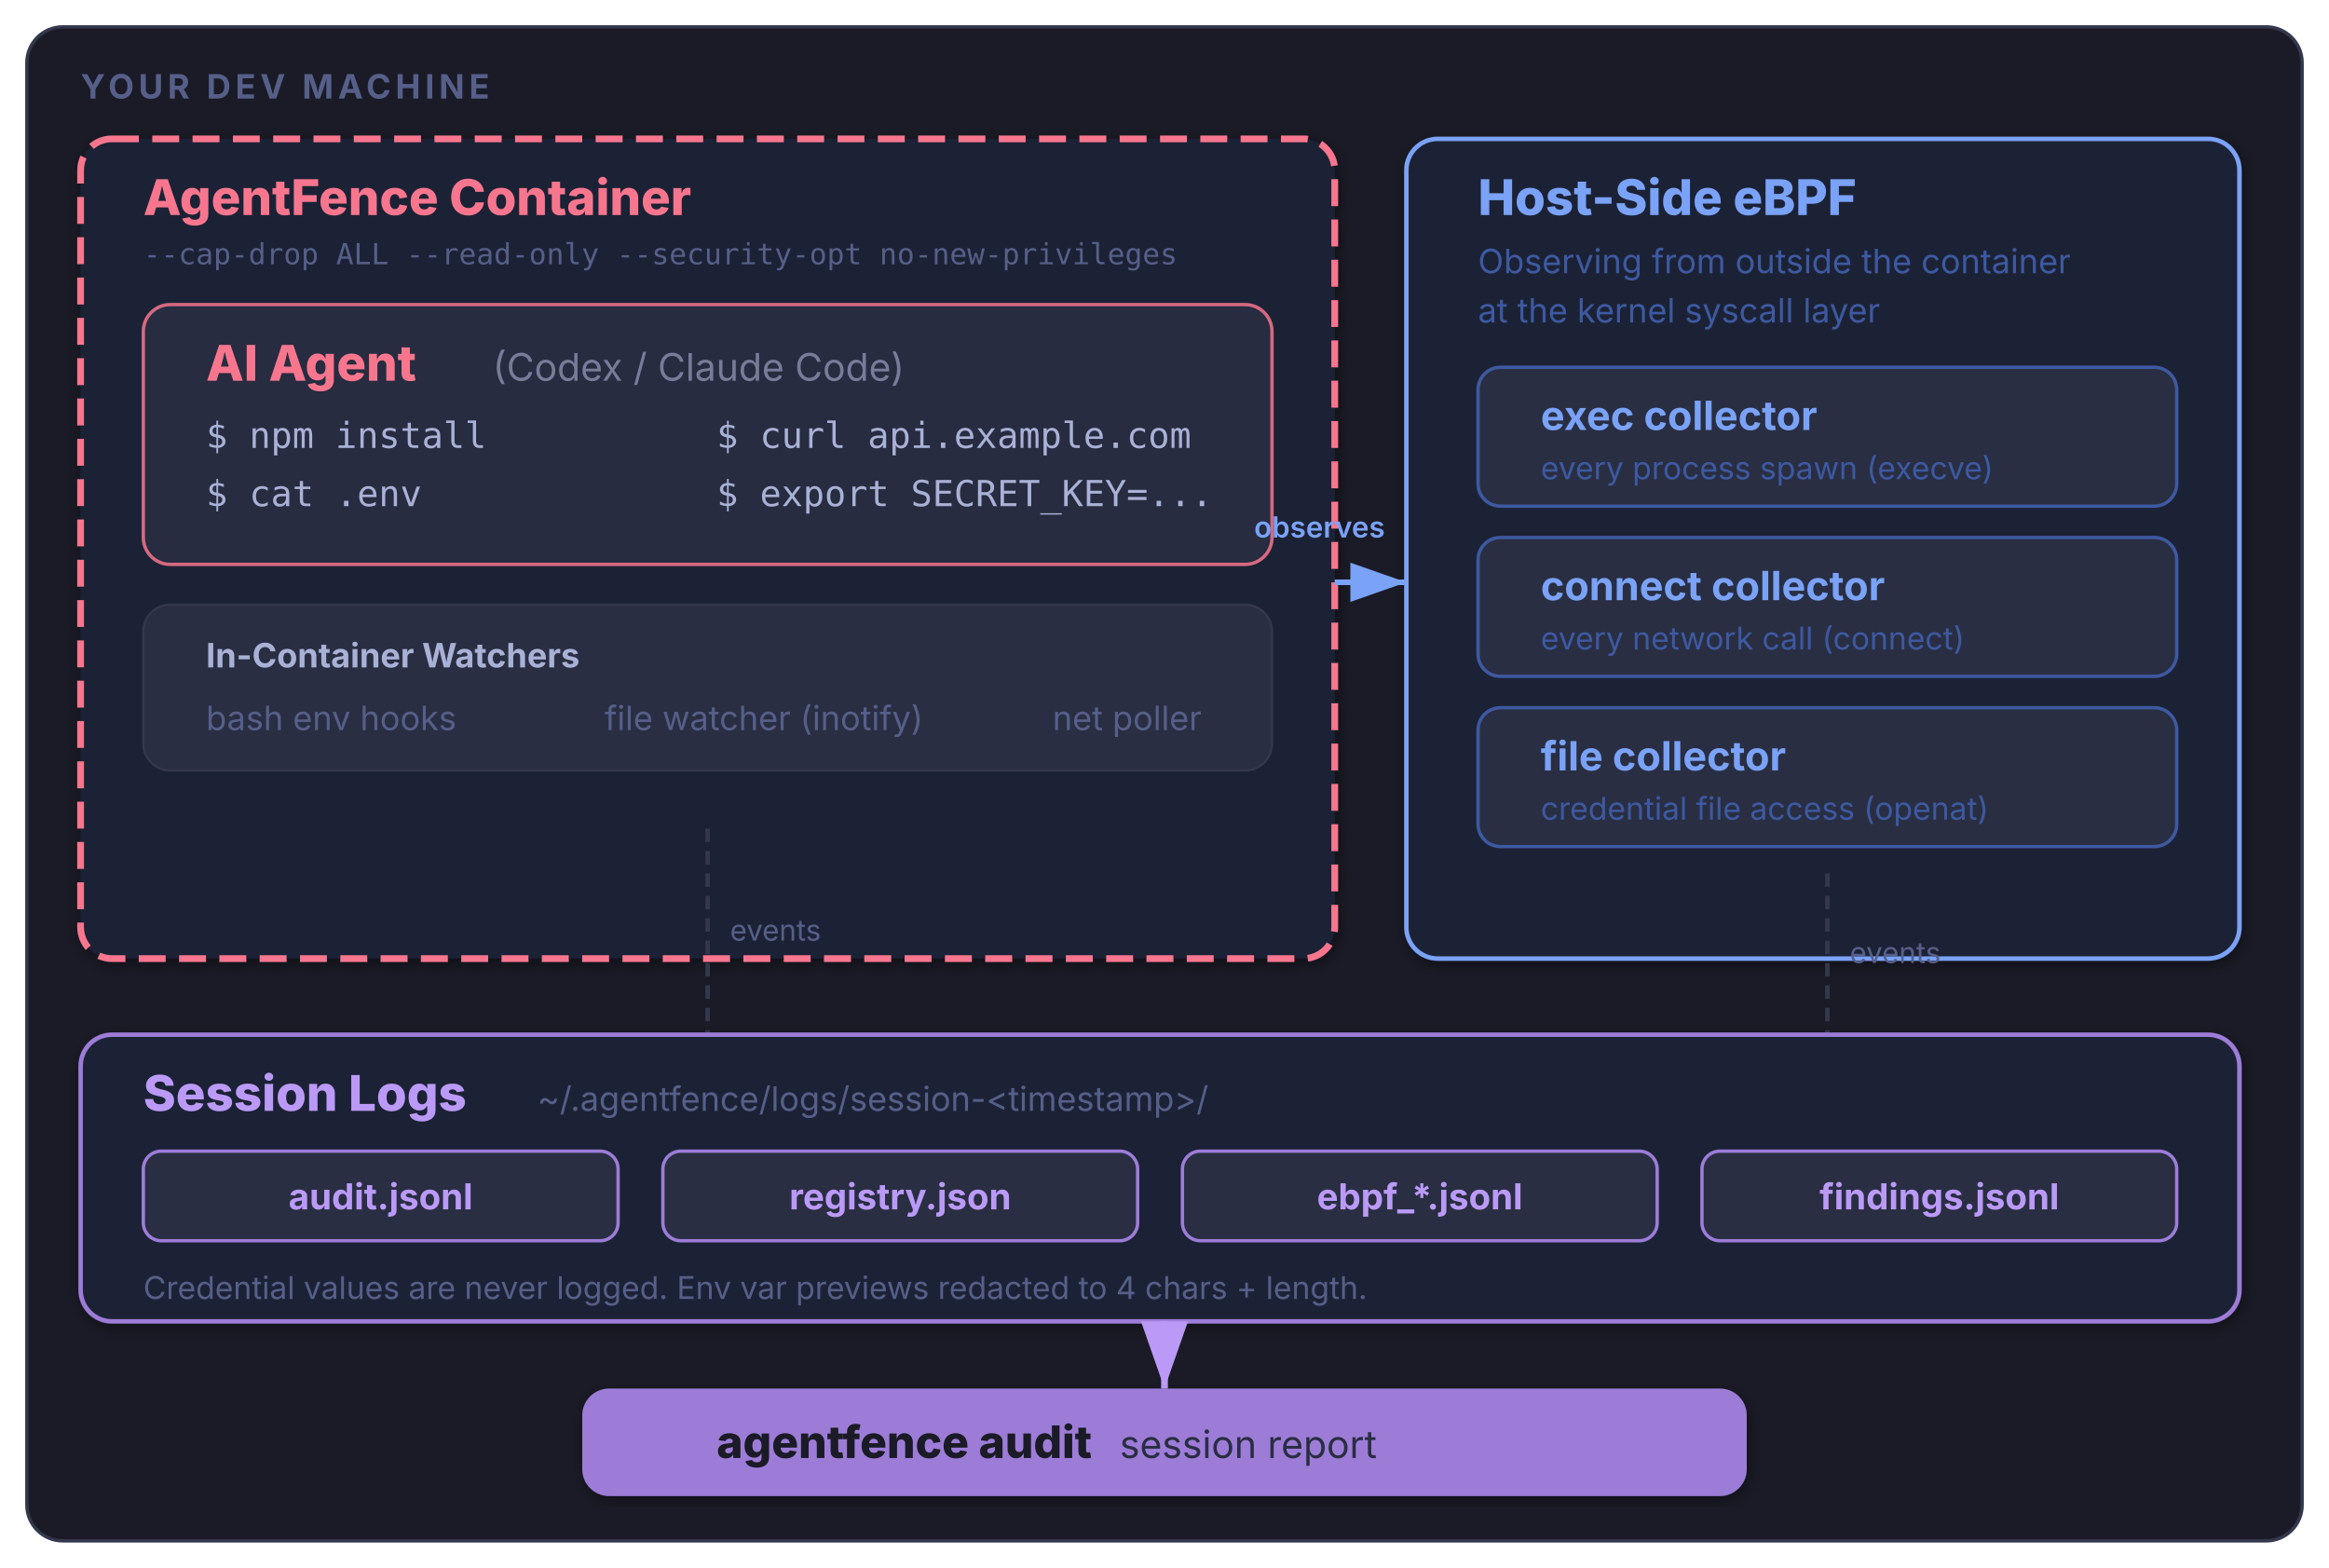
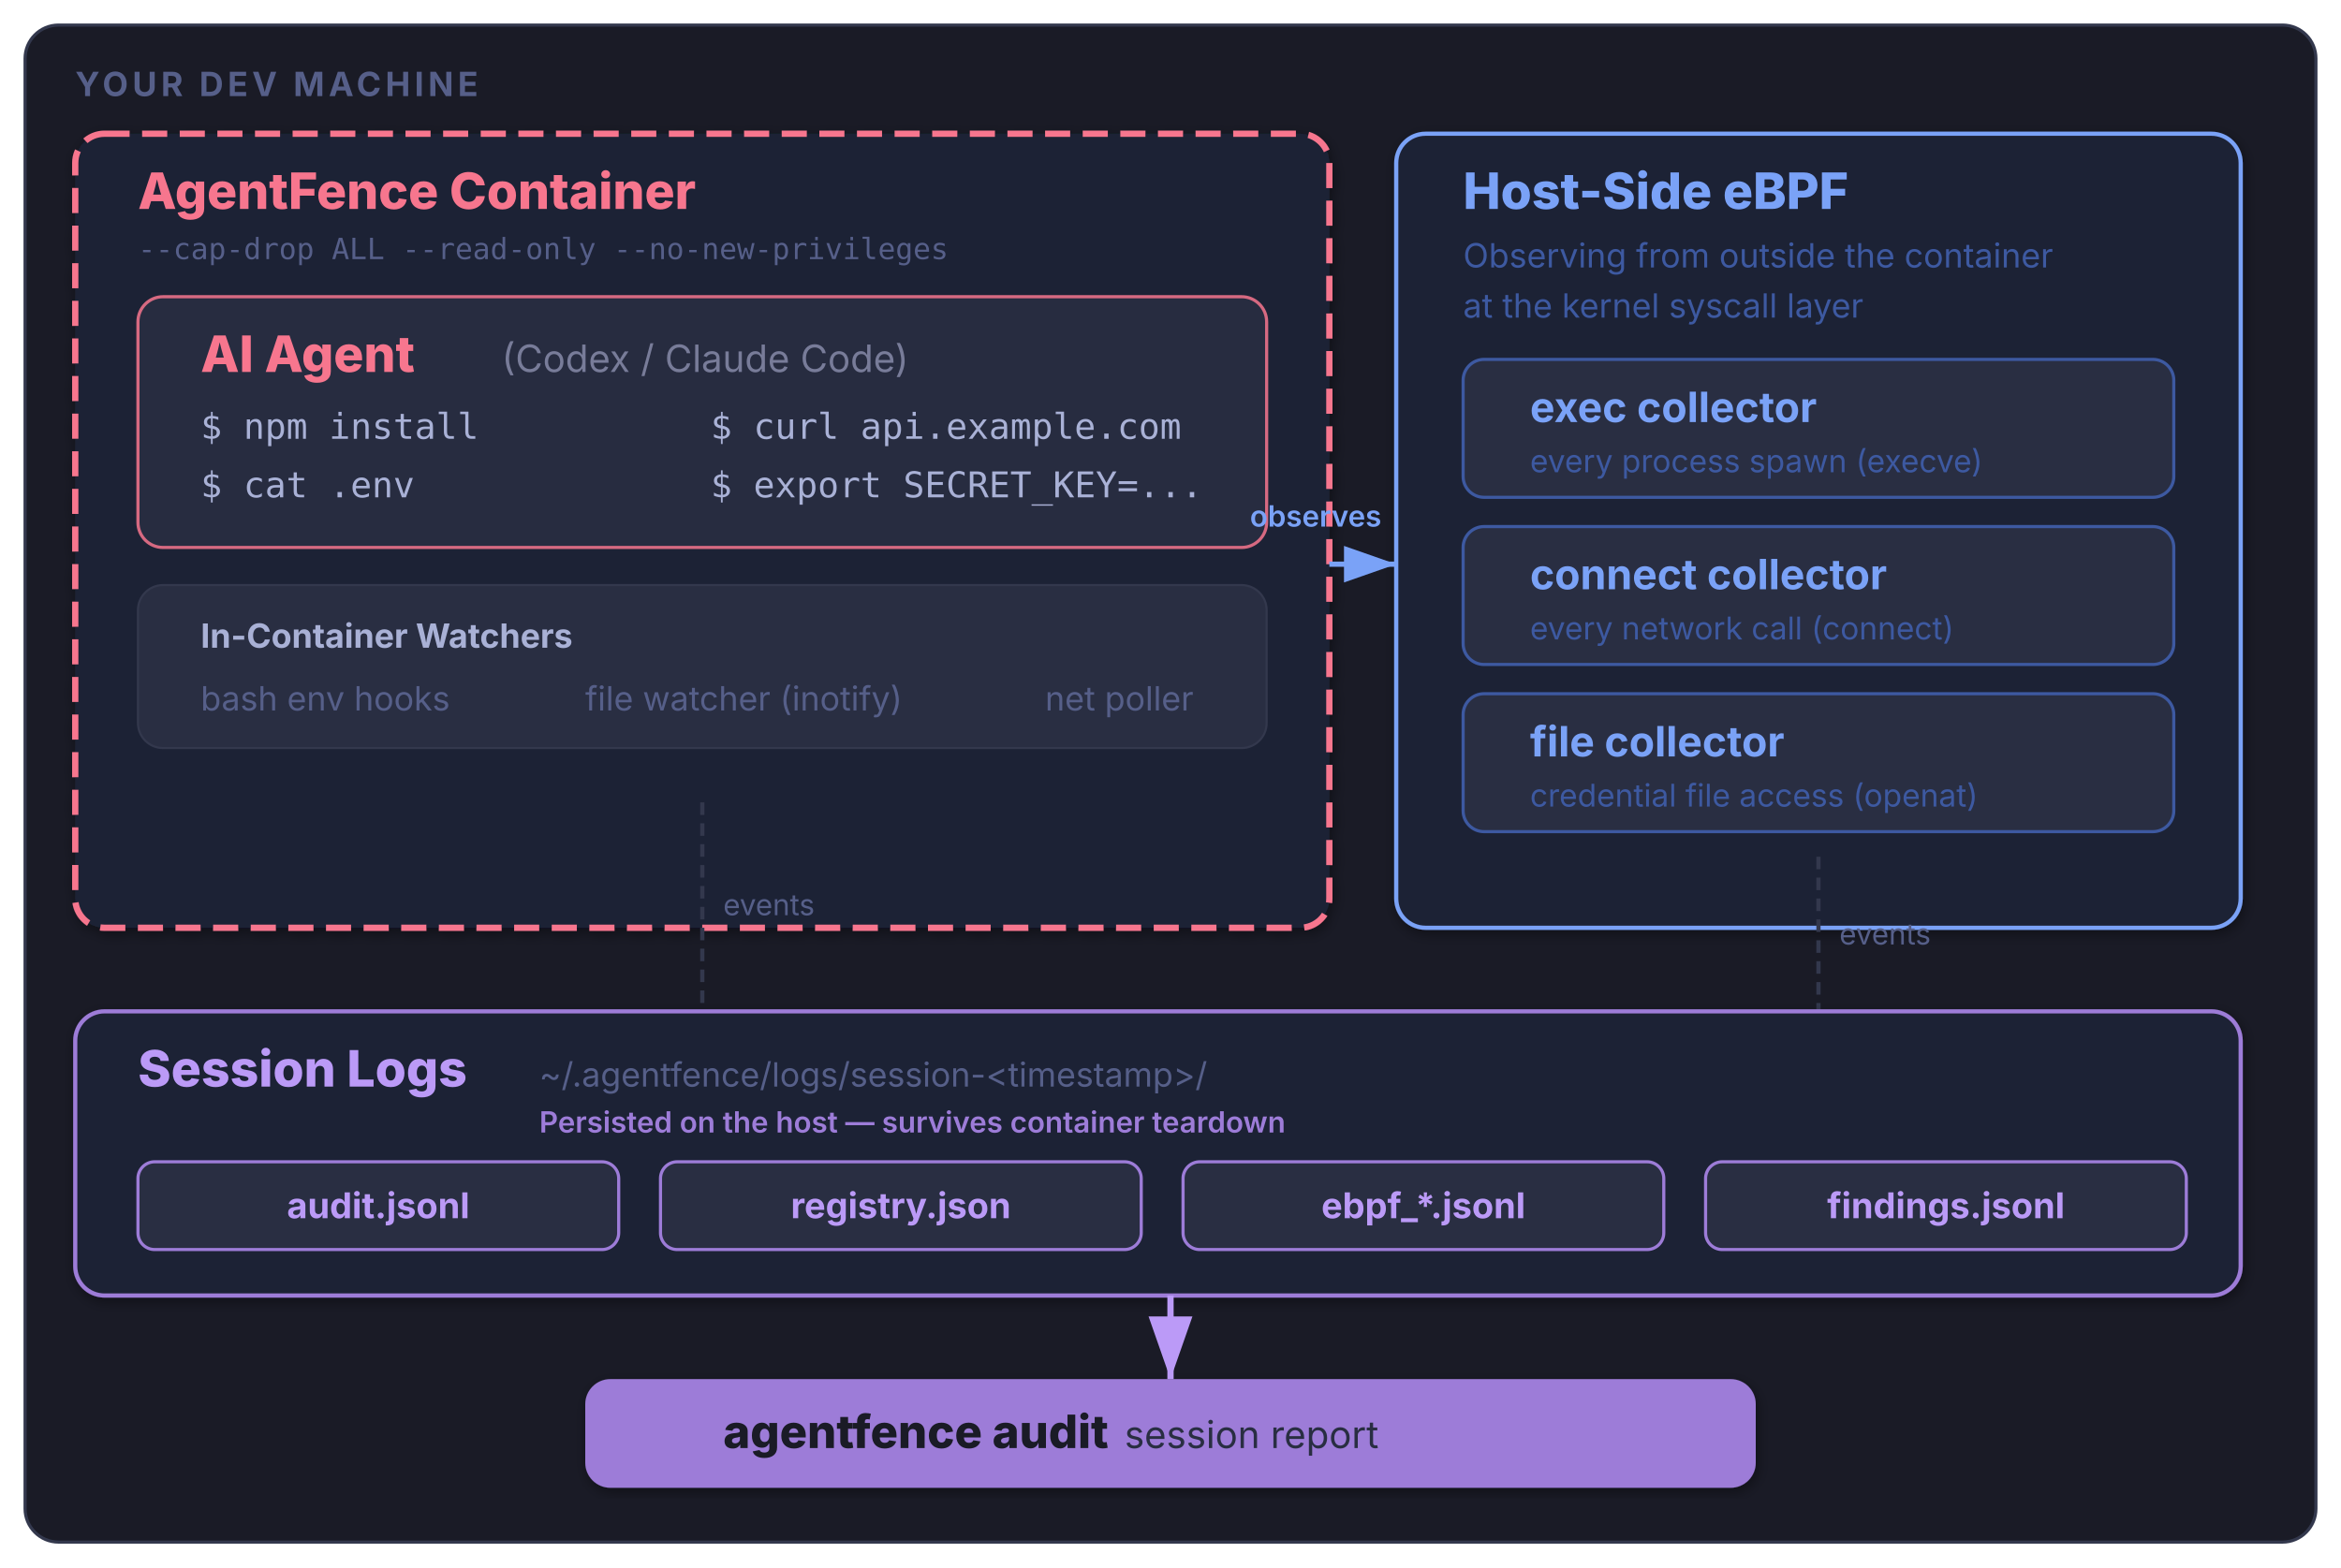
- <svg xmlns="http://www.w3.org/2000/svg" viewBox="0 0 1040 700" font-family="system-ui, -apple-system, sans-serif">
+ <svg xmlns="http://www.w3.org/2000/svg" viewBox="0 0 1120 750" font-family="system-ui, -apple-system, sans-serif">
  <defs>
    <filter id="shadow">
      <feDropShadow dx="1" dy="2" stdDeviation="3" flood-opacity="0.4" />
    </filter>
    <marker id="bluearrow" markerWidth="10" markerHeight="7" refX="10" refY="3.5" orient="auto">
      <polygon points="0 0, 10 3.5, 0 7" fill="#7aa2f7" />
    </marker>
    <marker id="purplearrow" markerWidth="10" markerHeight="7" refX="10" refY="3.5" orient="auto">
      <polygon points="0 0, 10 3.5, 0 7" fill="#bb9af7" />
    </marker>
  </defs>
-   <rect x="12" y="12" width="1016" height="676" rx="16" fill="#1a1b26" stroke="#33384d" stroke-width="1.5" />
-   <text x="36" y="44" font-size="15" font-weight="700" fill="#565f89" letter-spacing="2">YOUR DEV MACHINE</text>
-   <rect x="36" y="62" width="560" height="366" rx="14" fill="#1f2335" stroke="#f7768e" stroke-width="3" stroke-dasharray="12 6" filter="url(#shadow)" />
-   <text x="64" y="96" font-size="22" font-weight="800" fill="#f7768e">AgentFence Container</text>
-   <text x="64" y="118" font-size="13" fill="#565f89" font-family="monospace">--cap-drop ALL    --read-only    --security-opt no-new-privileges</text>
-   <rect x="64" y="136" width="504" height="116" rx="12" fill="#292e42" stroke="#f7768e" stroke-width="1.5" opacity="0.85" />
-   <text x="92" y="170" font-size="22" font-weight="800" fill="#f7768e">AI Agent</text>
-   <text x="220" y="170" font-size="17" fill="#787c99">(Codex / Claude Code)</text>
-   <text x="92" y="200" font-size="16" fill="#a9b1d6" font-family="monospace">$ npm install</text>
-   <text x="320" y="200" font-size="16" fill="#a9b1d6" font-family="monospace">$ curl api.example.com</text>
-   <text x="92" y="226" font-size="16" fill="#a9b1d6" font-family="monospace">$ cat .env</text>
-   <text x="320" y="226" font-size="16" fill="#a9b1d6" font-family="monospace">$ export SECRET_KEY=...</text>
-   <rect x="64" y="270" width="504" height="74" rx="12" fill="#292e42" stroke="#33384d" stroke-width="1" />
-   <text x="92" y="298" font-size="15" font-weight="700" fill="#a9b1d6">In-Container Watchers</text>
-   <text x="92" y="326" font-size="15" fill="#565f89">bash env hooks</text>
-   <text x="270" y="326" font-size="15" fill="#565f89">file watcher (inotify)</text>
-   <text x="470" y="326" font-size="15" fill="#565f89">net poller</text>
-   <line x1="316" y1="370" x2="316" y2="462" stroke="#33384d" stroke-width="2" stroke-dasharray="6 4" />
-   <text x="326" y="420" font-size="13" fill="#565f89">events</text>
-   <rect x="628" y="62" width="372" height="366" rx="14" fill="#1f2335" stroke="#7aa2f7" stroke-width="2" filter="url(#shadow)" />
-   <text x="660" y="96" font-size="22" font-weight="800" fill="#7aa2f7">Host-Side eBPF</text>
-   <text x="660" y="122" font-size="15" fill="#3d59a1">Observing from outside the container</text>
-   <text x="660" y="144" font-size="15" fill="#3d59a1">at the kernel syscall layer</text>
-   <rect x="660" y="164" width="312" height="62" rx="10" fill="#292e42" stroke="#3d59a1" stroke-width="1.5" />
-   <text x="688" y="192" font-size="18" font-weight="700" fill="#7aa2f7">exec collector</text>
-   <text x="688" y="214" font-size="14" fill="#3d59a1">every process spawn (execve)</text>
-   <rect x="660" y="240" width="312" height="62" rx="10" fill="#292e42" stroke="#3d59a1" stroke-width="1.5" />
-   <text x="688" y="268" font-size="18" font-weight="700" fill="#7aa2f7">connect collector</text>
-   <text x="688" y="290" font-size="14" fill="#3d59a1">every network call (connect)</text>
-   <rect x="660" y="316" width="312" height="62" rx="10" fill="#292e42" stroke="#3d59a1" stroke-width="1.5" />
-   <text x="688" y="344" font-size="18" font-weight="700" fill="#7aa2f7">file collector</text>
-   <text x="688" y="366" font-size="14" fill="#3d59a1">credential file access (openat)</text>
-   <path d="M 596 260 L 628 260" stroke="#7aa2f7" stroke-width="2.5" marker-end="url(#bluearrow)" />
-   <text x="560" y="240" font-size="13" font-weight="600" fill="#7aa2f7">observes</text>
-   <line x1="816" y1="390" x2="816" y2="462" stroke="#33384d" stroke-width="2" stroke-dasharray="6 4" />
-   <text x="826" y="430" font-size="13" fill="#565f89">events</text>
-   <rect x="36" y="462" width="964" height="128" rx="14" fill="#1f2335" stroke="#9d7cd8" stroke-width="2" filter="url(#shadow)" />
-   <text x="64" y="496" font-size="22" font-weight="800" fill="#bb9af7">Session Logs</text>
-   <text x="240" y="496" font-size="15" fill="#565f89">~/.agentfence/logs/session-&lt;timestamp&gt;/</text>
-   <rect x="64" y="514" width="212" height="40" rx="8" fill="#292e42" stroke="#9d7cd8" stroke-width="1.5" />
-   <text x="170" y="540" font-size="16" font-weight="700" fill="#bb9af7" text-anchor="middle">audit.jsonl</text>
-   <rect x="296" y="514" width="212" height="40" rx="8" fill="#292e42" stroke="#9d7cd8" stroke-width="1.5" />
-   <text x="402" y="540" font-size="16" font-weight="700" fill="#bb9af7" text-anchor="middle">registry.json</text>
-   <rect x="528" y="514" width="212" height="40" rx="8" fill="#292e42" stroke="#9d7cd8" stroke-width="1.5" />
-   <text x="634" y="540" font-size="16" font-weight="700" fill="#bb9af7" text-anchor="middle">ebpf_*.jsonl</text>
-   <rect x="760" y="514" width="212" height="40" rx="8" fill="#292e42" stroke="#9d7cd8" stroke-width="1.5" />
-   <text x="866" y="540" font-size="16" font-weight="700" fill="#bb9af7" text-anchor="middle">findings.jsonl</text>
-   <text x="64" y="580" font-size="14" fill="#565f89">Credential values are never logged. Env var previews redacted to 4 chars + length.</text>
-   <rect x="260" y="620" width="520" height="48" rx="12" fill="#9d7cd8" filter="url(#shadow)" />
-   <text x="320" y="651" font-size="20" font-weight="800" fill="#1a1b26">agentfence audit</text>
-   <text x="500" y="651" font-size="17" fill="#292e42">session report</text>
-   <path d="M 520 590 L 520 620" stroke="#bb9af7" stroke-width="3" marker-end="url(#purplearrow)" />
+   <rect x="12" y="12" width="1096" height="726" rx="16" fill="#1a1b26" stroke="#33384d" stroke-width="1.5" />
+   <text x="36" y="46" font-size="16" font-weight="700" fill="#565f89" letter-spacing="2">YOUR DEV MACHINE</text>
+   <rect x="36" y="64" width="600" height="380" rx="14" fill="#1f2335" stroke="#f7768e" stroke-width="3" stroke-dasharray="12 6" filter="url(#shadow)" />
+   <text x="66" y="100" font-size="24" font-weight="800" fill="#f7768e">AgentFence Container</text>
+   <text x="66" y="124" font-size="14" fill="#565f89" font-family="monospace">--cap-drop ALL   --read-only   --no-new-privileges</text>
+   <rect x="66" y="142" width="540" height="120" rx="12" fill="#292e42" stroke="#f7768e" stroke-width="1.5" opacity="0.85" />
+   <text x="96" y="178" font-size="24" font-weight="800" fill="#f7768e">AI Agent</text>
+   <text x="240" y="178" font-size="18" fill="#787c99">(Codex / Claude Code)</text>
+   <text x="96" y="210" font-size="17" fill="#a9b1d6" font-family="monospace">$ npm install</text>
+   <text x="340" y="210" font-size="17" fill="#a9b1d6" font-family="monospace">$ curl api.example.com</text>
+   <text x="96" y="238" font-size="17" fill="#a9b1d6" font-family="monospace">$ cat .env</text>
+   <text x="340" y="238" font-size="17" fill="#a9b1d6" font-family="monospace">$ export SECRET_KEY=...</text>
+   <rect x="66" y="280" width="540" height="78" rx="12" fill="#292e42" stroke="#33384d" stroke-width="1" />
+   <text x="96" y="310" font-size="16" font-weight="700" fill="#a9b1d6">In-Container Watchers</text>
+   <text x="96" y="340" font-size="16" fill="#565f89">bash env hooks</text>
+   <text x="280" y="340" font-size="16" fill="#565f89">file watcher (inotify)</text>
+   <text x="500" y="340" font-size="16" fill="#565f89">net poller</text>
+   <line x1="336" y1="384" x2="336" y2="484" stroke="#33384d" stroke-width="2" stroke-dasharray="6 4" />
+   <text x="346" y="438" font-size="14" fill="#565f89">events</text>
+   <rect x="668" y="64" width="404" height="380" rx="14" fill="#1f2335" stroke="#7aa2f7" stroke-width="2" filter="url(#shadow)" />
+   <text x="700" y="100" font-size="24" font-weight="800" fill="#7aa2f7">Host-Side eBPF</text>
+   <text x="700" y="128" font-size="16" fill="#3d59a1">Observing from outside the container</text>
+   <text x="700" y="152" font-size="16" fill="#3d59a1">at the kernel syscall layer</text>
+   <rect x="700" y="172" width="340" height="66" rx="10" fill="#292e42" stroke="#3d59a1" stroke-width="1.5" />
+   <text x="732" y="202" font-size="20" font-weight="700" fill="#7aa2f7">exec collector</text>
+   <text x="732" y="226" font-size="15" fill="#3d59a1">every process spawn (execve)</text>
+   <rect x="700" y="252" width="340" height="66" rx="10" fill="#292e42" stroke="#3d59a1" stroke-width="1.5" />
+   <text x="732" y="282" font-size="20" font-weight="700" fill="#7aa2f7">connect collector</text>
+   <text x="732" y="306" font-size="15" fill="#3d59a1">every network call (connect)</text>
+   <rect x="700" y="332" width="340" height="66" rx="10" fill="#292e42" stroke="#3d59a1" stroke-width="1.5" />
+   <text x="732" y="362" font-size="20" font-weight="700" fill="#7aa2f7">file collector</text>
+   <text x="732" y="386" font-size="15" fill="#3d59a1">credential file access (openat)</text>
+   <path d="M 636 270 L 668 270" stroke="#7aa2f7" stroke-width="2.5" marker-end="url(#bluearrow)" />
+   <text x="598" y="252" font-size="14" font-weight="600" fill="#7aa2f7">observes</text>
+   <line x1="870" y1="410" x2="870" y2="484" stroke="#33384d" stroke-width="2" stroke-dasharray="6 4" />
+   <text x="880" y="452" font-size="14" fill="#565f89">events</text>
+   <rect x="36" y="484" width="1036" height="136" rx="14" fill="#1f2335" stroke="#9d7cd8" stroke-width="2" filter="url(#shadow)" />
+   <text x="66" y="520" font-size="24" font-weight="800" fill="#bb9af7">Session Logs</text>
+   <text x="258" y="520" font-size="16" fill="#565f89">~/.agentfence/logs/session-&lt;timestamp&gt;/</text>
+   <text x="258" y="542" font-size="14" font-weight="600" fill="#9d7cd8">Persisted on the host — survives container teardown</text>
+   <rect x="66" y="556" width="230" height="42" rx="8" fill="#292e42" stroke="#9d7cd8" stroke-width="1.5" />
+   <text x="181" y="583" font-size="17" font-weight="700" fill="#bb9af7" text-anchor="middle">audit.jsonl</text>
+   <rect x="316" y="556" width="230" height="42" rx="8" fill="#292e42" stroke="#9d7cd8" stroke-width="1.5" />
+   <text x="431" y="583" font-size="17" font-weight="700" fill="#bb9af7" text-anchor="middle">registry.json</text>
+   <rect x="566" y="556" width="230" height="42" rx="8" fill="#292e42" stroke="#9d7cd8" stroke-width="1.5" />
+   <text x="681" y="583" font-size="17" font-weight="700" fill="#bb9af7" text-anchor="middle">ebpf_*.jsonl</text>
+   <rect x="816" y="556" width="230" height="42" rx="8" fill="#292e42" stroke="#9d7cd8" stroke-width="1.5" />
+   <text x="931" y="583" font-size="17" font-weight="700" fill="#bb9af7" text-anchor="middle">findings.jsonl</text>
+   <rect x="280" y="660" width="560" height="52" rx="12" fill="#9d7cd8" filter="url(#shadow)" />
+   <text x="346" y="693" font-size="22" font-weight="800" fill="#1a1b26">agentfence audit</text>
+   <text x="538" y="693" font-size="18" fill="#292e42">session report</text>
+   <path d="M 560 620 L 560 660" stroke="#bb9af7" stroke-width="3" marker-end="url(#purplearrow)" />
</svg>
